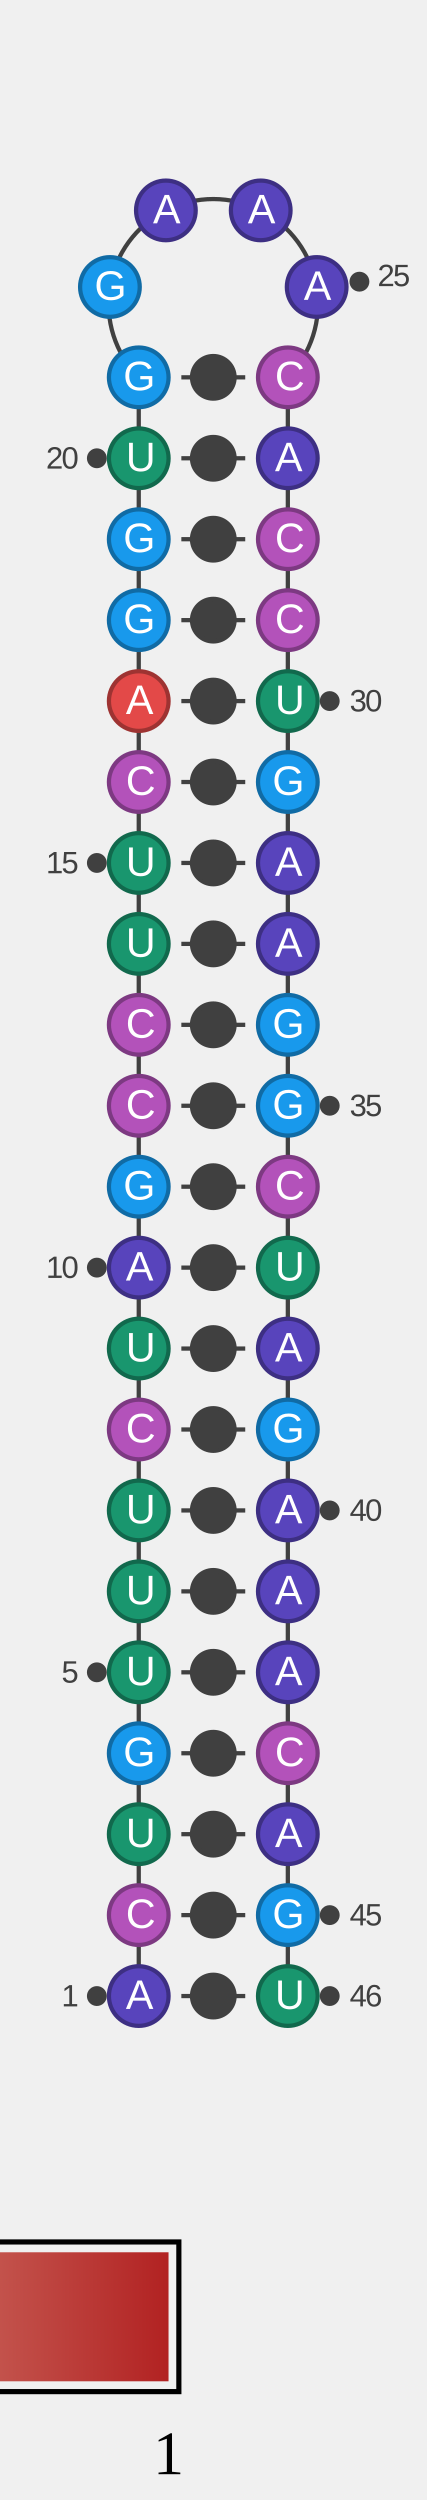
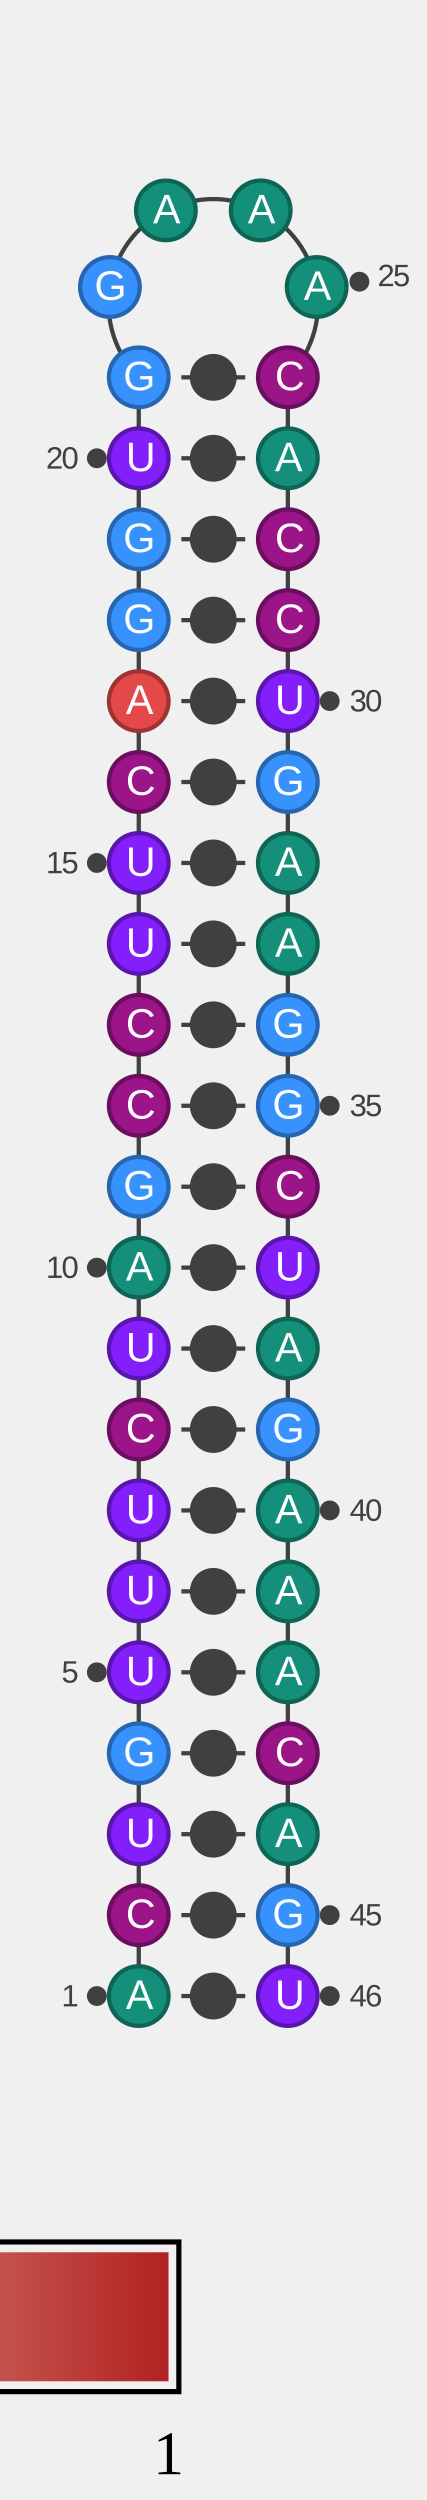
<svg xmlns="http://www.w3.org/2000/svg" width="82.656" height="484.409" viewBox="0 0 82.656 484.409">
  <path d="M 26.884 73.114 A 20.293 20.293 170.771 0 1 21.298 55.607" stroke="#404040" stroke-width="0.825" fill="none" />
  <path d="M 21.298 55.607 A 20.293 20.293 170.771 0 1 32.14 40.768" stroke="#404040" stroke-width="0.825" fill="none" />
  <path d="M 32.14 40.768 A 20.293 20.293 116.924 0 1 50.517 40.768" stroke="#404040" stroke-width="0.825" fill="none" />
  <path d="M 50.517 40.768 A 20.293 20.293 63.076 0 1 61.358 55.607" stroke="#404040" stroke-width="0.825" fill="none" />
  <path d="M 61.358 55.607 A 20.293 20.293 9.229 0 1 55.772 73.114" stroke="#404040" stroke-width="0.825" fill="none" />
  <g>
-     <circle cx="21.298" cy="55.607" r="5.778" stroke="#106ba5" stroke-width="0.825" fill="#1899ec" />
+     <circle cx="21.298" cy="55.607" r="5.778" stroke="#2666b1" stroke-width="0.825" fill="#3792fd" />
    <text x="18.298" y="58.107" style="fill:#ffffff;font-family:Arial;font-size:8;">G</text>
  </g>
  <g>
-     <circle cx="32.14" cy="40.768" r="5.778" stroke="#3d2f83" stroke-width="0.825" fill="#5844bc" />
+     <circle cx="32.14" cy="40.768" r="5.778" stroke="#0e6455" stroke-width="0.825" fill="#14907a" />
    <text x="29.64" y="43.268" style="fill:#ffffff;font-family:Arial;font-size:8;">A</text>
  </g>
  <g>
-     <circle cx="50.517" cy="40.768" r="5.778" stroke="#3d2f83" stroke-width="0.825" fill="#5844bc" />
+     <circle cx="50.517" cy="40.768" r="5.778" stroke="#0e6455" stroke-width="0.825" fill="#14907a" />
    <text x="48.017" y="43.268" style="fill:#ffffff;font-family:Arial;font-size:8;">A</text>
  </g>
  <g>
-     <circle cx="61.358" cy="55.607" r="5.778" stroke="#3d2f83" stroke-width="0.825" fill="#5844bc" />
+     <circle cx="61.358" cy="55.607" r="5.778" stroke="#0e6455" stroke-width="0.825" fill="#14907a" />
    <text x="58.858" y="58.107" style="fill:#ffffff;font-family:Arial;font-size:8;">A</text>
  </g>
  <g>
    <text x="73.152" y="55.447" style="fill:#404040;font-family:Arial;font-size:6;">2</text>
  </g>
  <g>
    <text x="76.152" y="55.447" style="fill:#404040;font-family:Arial;font-size:6;">5</text>
  </g>
  <g>
    <circle cx="69.644" cy="54.58" r="1.926" stroke-width="0.0" fill="#404040" />
  </g>
  <line x1="26.884" y1="380.985" x2="26.884" y2="376.858" stroke="#404040" stroke-width="0.825" />
  <line x1="26.884" y1="365.302" x2="26.884" y2="361.175" stroke="#404040" stroke-width="0.825" />
  <line x1="26.884" y1="349.62" x2="26.884" y2="345.493" stroke="#404040" stroke-width="0.825" />
  <line x1="26.884" y1="333.938" x2="26.884" y2="329.811" stroke="#404040" stroke-width="0.825" />
  <line x1="26.884" y1="318.255" x2="26.884" y2="314.128" stroke="#404040" stroke-width="0.825" />
  <line x1="26.884" y1="302.573" x2="26.884" y2="298.446" stroke="#404040" stroke-width="0.825" />
  <line x1="26.884" y1="286.89" x2="26.884" y2="282.763" stroke="#404040" stroke-width="0.825" />
  <line x1="26.884" y1="271.208" x2="26.884" y2="267.081" stroke="#404040" stroke-width="0.825" />
  <line x1="26.884" y1="255.526" x2="26.884" y2="251.399" stroke="#404040" stroke-width="0.825" />
  <line x1="26.884" y1="239.843" x2="26.884" y2="235.716" stroke="#404040" stroke-width="0.825" />
  <line x1="26.884" y1="224.161" x2="26.884" y2="220.034" stroke="#404040" stroke-width="0.825" />
  <line x1="26.884" y1="208.478" x2="26.884" y2="204.351" stroke="#404040" stroke-width="0.825" />
  <line x1="26.884" y1="192.796" x2="26.884" y2="188.669" stroke="#404040" stroke-width="0.825" />
  <line x1="26.884" y1="177.114" x2="26.884" y2="172.987" stroke="#404040" stroke-width="0.825" />
  <line x1="26.884" y1="161.431" x2="26.884" y2="157.304" stroke="#404040" stroke-width="0.825" />
  <line x1="26.884" y1="145.749" x2="26.884" y2="141.622" stroke="#404040" stroke-width="0.825" />
  <line x1="26.884" y1="130.066" x2="26.884" y2="125.939" stroke="#404040" stroke-width="0.825" />
  <line x1="26.884" y1="114.384" x2="26.884" y2="110.257" stroke="#404040" stroke-width="0.825" />
  <line x1="26.884" y1="98.701" x2="26.884" y2="94.575" stroke="#404040" stroke-width="0.825" />
  <line x1="26.884" y1="83.019" x2="26.884" y2="78.892" stroke="#404040" stroke-width="0.825" />
  <line x1="55.772" y1="78.892" x2="55.772" y2="83.019" stroke="#404040" stroke-width="0.825" />
  <line x1="55.772" y1="94.575" x2="55.772" y2="98.701" stroke="#404040" stroke-width="0.825" />
  <line x1="55.772" y1="110.257" x2="55.772" y2="114.384" stroke="#404040" stroke-width="0.825" />
  <line x1="55.772" y1="125.939" x2="55.772" y2="130.066" stroke="#404040" stroke-width="0.825" />
  <line x1="55.772" y1="141.622" x2="55.772" y2="145.749" stroke="#404040" stroke-width="0.825" />
  <line x1="55.772" y1="157.304" x2="55.772" y2="161.431" stroke="#404040" stroke-width="0.825" />
  <line x1="55.772" y1="172.987" x2="55.772" y2="177.114" stroke="#404040" stroke-width="0.825" />
  <line x1="55.772" y1="188.669" x2="55.772" y2="192.796" stroke="#404040" stroke-width="0.825" />
  <line x1="55.772" y1="204.351" x2="55.772" y2="208.478" stroke="#404040" stroke-width="0.825" />
  <line x1="55.772" y1="220.034" x2="55.772" y2="224.161" stroke="#404040" stroke-width="0.825" />
  <line x1="55.772" y1="235.716" x2="55.772" y2="239.843" stroke="#404040" stroke-width="0.825" />
  <line x1="55.772" y1="251.399" x2="55.772" y2="255.526" stroke="#404040" stroke-width="0.825" />
  <line x1="55.772" y1="267.081" x2="55.772" y2="271.208" stroke="#404040" stroke-width="0.825" />
  <line x1="55.772" y1="282.763" x2="55.772" y2="286.89" stroke="#404040" stroke-width="0.825" />
  <line x1="55.772" y1="298.446" x2="55.772" y2="302.573" stroke="#404040" stroke-width="0.825" />
  <line x1="55.772" y1="314.128" x2="55.772" y2="318.255" stroke="#404040" stroke-width="0.825" />
  <line x1="55.772" y1="329.811" x2="55.772" y2="333.938" stroke="#404040" stroke-width="0.825" />
  <line x1="55.772" y1="345.493" x2="55.772" y2="349.62" stroke="#404040" stroke-width="0.825" />
  <line x1="55.772" y1="361.175" x2="55.772" y2="365.302" stroke="#404040" stroke-width="0.825" />
  <line x1="55.772" y1="376.858" x2="55.772" y2="380.985" stroke="#404040" stroke-width="0.825" />
  <line x1="35.138" y1="386.762" x2="37.201" y2="386.762" stroke="#404040" stroke-width="0.825" />
  <circle cx="41.328" cy="386.762" r="4.127" stroke="#404040" stroke-width="0.825" fill="#404040" />
  <line x1="45.455" y1="386.762" x2="47.518" y2="386.762" stroke="#404040" stroke-width="0.825" />
  <g>
-     <circle cx="26.884" cy="386.762" r="5.778" stroke="#3d2f83" stroke-width="0.825" fill="#5844bc" />
+     <circle cx="26.884" cy="386.762" r="5.778" stroke="#0e6455" stroke-width="0.825" fill="#14907a" />
    <text x="24.384" y="389.262" style="fill:#ffffff;font-family:Arial;font-size:8;">A</text>
  </g>
  <g>
    <text x="11.916" y="388.762" style="fill:#404040;font-family:Arial;font-size:6;">1</text>
  </g>
  <g>
    <circle cx="18.767" cy="386.762" r="1.926" stroke-width="0.0" fill="#404040" />
  </g>
  <g>
-     <circle cx="55.772" cy="386.762" r="5.778" stroke="#11694d" stroke-width="0.825" fill="#19966e" />
+     <circle cx="55.772" cy="386.762" r="5.778" stroke="#5b15af" stroke-width="0.825" fill="#831ffb" />
    <text x="53.272" y="389.262" style="fill:#ffffff;font-family:Arial;font-size:8;">U</text>
  </g>
  <g>
    <text x="67.741" y="388.762" style="fill:#404040;font-family:Arial;font-size:6;">4</text>
  </g>
  <g>
    <text x="70.741" y="388.762" style="fill:#404040;font-family:Arial;font-size:6;">6</text>
  </g>
  <g>
    <circle cx="63.889" cy="386.762" r="1.926" stroke-width="0.0" fill="#404040" />
  </g>
  <line x1="35.138" y1="371.08" x2="37.201" y2="371.08" stroke="#404040" stroke-width="0.825" />
  <circle cx="41.328" cy="371.08" r="4.127" stroke="#404040" stroke-width="0.825" fill="#404040" />
  <line x1="45.455" y1="371.08" x2="47.518" y2="371.08" stroke="#404040" stroke-width="0.825" />
  <g>
-     <circle cx="26.884" cy="371.08" r="5.778" stroke="#7d3982" stroke-width="0.825" fill="#b352ba" />
+     <circle cx="26.884" cy="371.08" r="5.778" stroke="#6c0e5f" stroke-width="0.825" fill="#9b1589" />
    <text x="24.384" y="373.58" style="fill:#ffffff;font-family:Arial;font-size:8;">C</text>
  </g>
  <g>
-     <circle cx="55.772" cy="371.08" r="5.778" stroke="#106ba5" stroke-width="0.825" fill="#1899ec" />
+     <circle cx="55.772" cy="371.08" r="5.778" stroke="#2666b1" stroke-width="0.825" fill="#3792fd" />
    <text x="52.772" y="373.58" style="fill:#ffffff;font-family:Arial;font-size:8;">G</text>
  </g>
  <g>
    <text x="67.741" y="373.08" style="fill:#404040;font-family:Arial;font-size:6;">4</text>
  </g>
  <g>
    <text x="70.741" y="373.08" style="fill:#404040;font-family:Arial;font-size:6;">5</text>
  </g>
  <g>
    <circle cx="63.889" cy="371.08" r="1.926" stroke-width="0.0" fill="#404040" />
  </g>
  <line x1="35.138" y1="355.398" x2="37.201" y2="355.398" stroke="#404040" stroke-width="0.825" />
  <circle cx="41.328" cy="355.398" r="4.127" stroke="#404040" stroke-width="0.825" fill="#404040" />
  <line x1="45.455" y1="355.398" x2="47.518" y2="355.398" stroke="#404040" stroke-width="0.825" />
  <g>
-     <circle cx="26.884" cy="355.398" r="5.778" stroke="#11694d" stroke-width="0.825" fill="#19966e" />
+     <circle cx="26.884" cy="355.398" r="5.778" stroke="#5b15af" stroke-width="0.825" fill="#831ffb" />
    <text x="24.384" y="357.898" style="fill:#ffffff;font-family:Arial;font-size:8;">U</text>
  </g>
  <g>
-     <circle cx="55.772" cy="355.398" r="5.778" stroke="#3d2f83" stroke-width="0.825" fill="#5844bc" />
+     <circle cx="55.772" cy="355.398" r="5.778" stroke="#0e6455" stroke-width="0.825" fill="#14907a" />
    <text x="53.272" y="357.898" style="fill:#ffffff;font-family:Arial;font-size:8;">A</text>
  </g>
  <line x1="35.138" y1="339.715" x2="37.201" y2="339.715" stroke="#404040" stroke-width="0.825" />
  <circle cx="41.328" cy="339.715" r="4.127" stroke="#404040" stroke-width="0.825" fill="#404040" />
  <line x1="45.455" y1="339.715" x2="47.518" y2="339.715" stroke="#404040" stroke-width="0.825" />
  <g>
-     <circle cx="26.884" cy="339.715" r="5.778" stroke="#106ba5" stroke-width="0.825" fill="#1899ec" />
+     <circle cx="26.884" cy="339.715" r="5.778" stroke="#2666b1" stroke-width="0.825" fill="#3792fd" />
    <text x="23.884" y="342.215" style="fill:#ffffff;font-family:Arial;font-size:8;">G</text>
  </g>
  <g>
-     <circle cx="55.772" cy="339.715" r="5.778" stroke="#7d3982" stroke-width="0.825" fill="#b352ba" />
+     <circle cx="55.772" cy="339.715" r="5.778" stroke="#6c0e5f" stroke-width="0.825" fill="#9b1589" />
    <text x="53.272" y="342.215" style="fill:#ffffff;font-family:Arial;font-size:8;">C</text>
  </g>
  <line x1="35.138" y1="324.033" x2="37.201" y2="324.033" stroke="#404040" stroke-width="0.825" />
  <circle cx="41.328" cy="324.033" r="4.127" stroke="#404040" stroke-width="0.825" fill="#404040" />
  <line x1="45.455" y1="324.033" x2="47.518" y2="324.033" stroke="#404040" stroke-width="0.825" />
  <g>
-     <circle cx="26.884" cy="324.033" r="5.778" stroke="#11694d" stroke-width="0.825" fill="#19966e" />
+     <circle cx="26.884" cy="324.033" r="5.778" stroke="#5b15af" stroke-width="0.825" fill="#831ffb" />
    <text x="24.384" y="326.533" style="fill:#ffffff;font-family:Arial;font-size:8;">U</text>
  </g>
  <g>
    <text x="11.916" y="326.033" style="fill:#404040;font-family:Arial;font-size:6;">5</text>
  </g>
  <g>
    <circle cx="18.767" cy="324.033" r="1.926" stroke-width="0.0" fill="#404040" />
  </g>
  <g>
-     <circle cx="55.772" cy="324.033" r="5.778" stroke="#3d2f83" stroke-width="0.825" fill="#5844bc" />
+     <circle cx="55.772" cy="324.033" r="5.778" stroke="#0e6455" stroke-width="0.825" fill="#14907a" />
    <text x="53.272" y="326.533" style="fill:#ffffff;font-family:Arial;font-size:8;">A</text>
  </g>
  <line x1="35.138" y1="308.35" x2="37.201" y2="308.35" stroke="#404040" stroke-width="0.825" />
  <circle cx="41.328" cy="308.35" r="4.127" stroke="#404040" stroke-width="0.825" fill="#404040" />
  <line x1="45.455" y1="308.35" x2="47.518" y2="308.35" stroke="#404040" stroke-width="0.825" />
  <g>
-     <circle cx="26.884" cy="308.35" r="5.778" stroke="#11694d" stroke-width="0.825" fill="#19966e" />
+     <circle cx="26.884" cy="308.35" r="5.778" stroke="#5b15af" stroke-width="0.825" fill="#831ffb" />
    <text x="24.384" y="310.85" style="fill:#ffffff;font-family:Arial;font-size:8;">U</text>
  </g>
  <g>
-     <circle cx="55.772" cy="308.35" r="5.778" stroke="#3d2f83" stroke-width="0.825" fill="#5844bc" />
+     <circle cx="55.772" cy="308.35" r="5.778" stroke="#0e6455" stroke-width="0.825" fill="#14907a" />
    <text x="53.272" y="310.85" style="fill:#ffffff;font-family:Arial;font-size:8;">A</text>
  </g>
  <line x1="35.138" y1="292.668" x2="37.201" y2="292.668" stroke="#404040" stroke-width="0.825" />
  <circle cx="41.328" cy="292.668" r="4.127" stroke="#404040" stroke-width="0.825" fill="#404040" />
  <line x1="45.455" y1="292.668" x2="47.518" y2="292.668" stroke="#404040" stroke-width="0.825" />
  <g>
-     <circle cx="26.884" cy="292.668" r="5.778" stroke="#11694d" stroke-width="0.825" fill="#19966e" />
+     <circle cx="26.884" cy="292.668" r="5.778" stroke="#5b15af" stroke-width="0.825" fill="#831ffb" />
    <text x="24.384" y="295.168" style="fill:#ffffff;font-family:Arial;font-size:8;">U</text>
  </g>
  <g>
-     <circle cx="55.772" cy="292.668" r="5.778" stroke="#3d2f83" stroke-width="0.825" fill="#5844bc" />
+     <circle cx="55.772" cy="292.668" r="5.778" stroke="#0e6455" stroke-width="0.825" fill="#14907a" />
    <text x="53.272" y="295.168" style="fill:#ffffff;font-family:Arial;font-size:8;">A</text>
  </g>
  <g>
    <text x="67.741" y="294.668" style="fill:#404040;font-family:Arial;font-size:6;">4</text>
  </g>
  <g>
    <text x="70.741" y="294.668" style="fill:#404040;font-family:Arial;font-size:6;">0</text>
  </g>
  <g>
    <circle cx="63.889" cy="292.668" r="1.926" stroke-width="0.0" fill="#404040" />
  </g>
  <line x1="35.138" y1="276.986" x2="37.201" y2="276.986" stroke="#404040" stroke-width="0.825" />
  <circle cx="41.328" cy="276.986" r="4.127" stroke="#404040" stroke-width="0.825" fill="#404040" />
  <line x1="45.455" y1="276.986" x2="47.518" y2="276.986" stroke="#404040" stroke-width="0.825" />
  <g>
-     <circle cx="26.884" cy="276.986" r="5.778" stroke="#7d3982" stroke-width="0.825" fill="#b352ba" />
+     <circle cx="26.884" cy="276.986" r="5.778" stroke="#6c0e5f" stroke-width="0.825" fill="#9b1589" />
    <text x="24.384" y="279.486" style="fill:#ffffff;font-family:Arial;font-size:8;">C</text>
  </g>
  <g>
-     <circle cx="55.772" cy="276.986" r="5.778" stroke="#106ba5" stroke-width="0.825" fill="#1899ec" />
+     <circle cx="55.772" cy="276.986" r="5.778" stroke="#2666b1" stroke-width="0.825" fill="#3792fd" />
    <text x="52.772" y="279.486" style="fill:#ffffff;font-family:Arial;font-size:8;">G</text>
  </g>
  <line x1="35.138" y1="261.303" x2="37.201" y2="261.303" stroke="#404040" stroke-width="0.825" />
  <circle cx="41.328" cy="261.303" r="4.127" stroke="#404040" stroke-width="0.825" fill="#404040" />
  <line x1="45.455" y1="261.303" x2="47.518" y2="261.303" stroke="#404040" stroke-width="0.825" />
  <g>
-     <circle cx="26.884" cy="261.303" r="5.778" stroke="#11694d" stroke-width="0.825" fill="#19966e" />
+     <circle cx="26.884" cy="261.303" r="5.778" stroke="#5b15af" stroke-width="0.825" fill="#831ffb" />
    <text x="24.384" y="263.803" style="fill:#ffffff;font-family:Arial;font-size:8;">U</text>
  </g>
  <g>
-     <circle cx="55.772" cy="261.303" r="5.778" stroke="#3d2f83" stroke-width="0.825" fill="#5844bc" />
+     <circle cx="55.772" cy="261.303" r="5.778" stroke="#0e6455" stroke-width="0.825" fill="#14907a" />
    <text x="53.272" y="263.803" style="fill:#ffffff;font-family:Arial;font-size:8;">A</text>
  </g>
  <line x1="35.138" y1="245.621" x2="37.201" y2="245.621" stroke="#404040" stroke-width="0.825" />
  <circle cx="41.328" cy="245.621" r="4.127" stroke="#404040" stroke-width="0.825" fill="#404040" />
  <line x1="45.455" y1="245.621" x2="47.518" y2="245.621" stroke="#404040" stroke-width="0.825" />
  <g>
-     <circle cx="26.884" cy="245.621" r="5.778" stroke="#3d2f83" stroke-width="0.825" fill="#5844bc" />
+     <circle cx="26.884" cy="245.621" r="5.778" stroke="#0e6455" stroke-width="0.825" fill="#14907a" />
    <text x="24.384" y="248.121" style="fill:#ffffff;font-family:Arial;font-size:8;">A</text>
  </g>
  <g>
    <text x="11.916" y="247.621" style="fill:#404040;font-family:Arial;font-size:6;">0</text>
  </g>
  <g>
    <text x="8.916" y="247.621" style="fill:#404040;font-family:Arial;font-size:6;">1</text>
  </g>
  <g>
    <circle cx="18.767" cy="245.621" r="1.926" stroke-width="0.0" fill="#404040" />
  </g>
  <g>
-     <circle cx="55.772" cy="245.621" r="5.778" stroke="#11694d" stroke-width="0.825" fill="#19966e" />
+     <circle cx="55.772" cy="245.621" r="5.778" stroke="#5b15af" stroke-width="0.825" fill="#831ffb" />
    <text x="53.272" y="248.121" style="fill:#ffffff;font-family:Arial;font-size:8;">U</text>
  </g>
  <line x1="35.138" y1="229.938" x2="37.201" y2="229.938" stroke="#404040" stroke-width="0.825" />
  <circle cx="41.328" cy="229.938" r="4.127" stroke="#404040" stroke-width="0.825" fill="#404040" />
  <line x1="45.455" y1="229.938" x2="47.518" y2="229.938" stroke="#404040" stroke-width="0.825" />
  <g>
-     <circle cx="26.884" cy="229.938" r="5.778" stroke="#106ba5" stroke-width="0.825" fill="#1899ec" />
+     <circle cx="26.884" cy="229.938" r="5.778" stroke="#2666b1" stroke-width="0.825" fill="#3792fd" />
    <text x="23.884" y="232.438" style="fill:#ffffff;font-family:Arial;font-size:8;">G</text>
  </g>
  <g>
-     <circle cx="55.772" cy="229.938" r="5.778" stroke="#7d3982" stroke-width="0.825" fill="#b352ba" />
+     <circle cx="55.772" cy="229.938" r="5.778" stroke="#6c0e5f" stroke-width="0.825" fill="#9b1589" />
    <text x="53.272" y="232.438" style="fill:#ffffff;font-family:Arial;font-size:8;">C</text>
  </g>
  <line x1="35.138" y1="214.256" x2="37.201" y2="214.256" stroke="#404040" stroke-width="0.825" />
  <circle cx="41.328" cy="214.256" r="4.127" stroke="#404040" stroke-width="0.825" fill="#404040" />
  <line x1="45.455" y1="214.256" x2="47.518" y2="214.256" stroke="#404040" stroke-width="0.825" />
  <g>
-     <circle cx="26.884" cy="214.256" r="5.778" stroke="#7d3982" stroke-width="0.825" fill="#b352ba" />
+     <circle cx="26.884" cy="214.256" r="5.778" stroke="#6c0e5f" stroke-width="0.825" fill="#9b1589" />
    <text x="24.384" y="216.756" style="fill:#ffffff;font-family:Arial;font-size:8;">C</text>
  </g>
  <g>
-     <circle cx="55.772" cy="214.256" r="5.778" stroke="#106ba5" stroke-width="0.825" fill="#1899ec" />
+     <circle cx="55.772" cy="214.256" r="5.778" stroke="#2666b1" stroke-width="0.825" fill="#3792fd" />
    <text x="52.772" y="216.756" style="fill:#ffffff;font-family:Arial;font-size:8;">G</text>
  </g>
  <g>
    <text x="67.741" y="216.256" style="fill:#404040;font-family:Arial;font-size:6;">3</text>
  </g>
  <g>
    <text x="70.741" y="216.256" style="fill:#404040;font-family:Arial;font-size:6;">5</text>
  </g>
  <g>
    <circle cx="63.889" cy="214.256" r="1.926" stroke-width="0.0" fill="#404040" />
  </g>
  <line x1="35.138" y1="198.574" x2="37.201" y2="198.574" stroke="#404040" stroke-width="0.825" />
  <circle cx="41.328" cy="198.574" r="4.127" stroke="#404040" stroke-width="0.825" fill="#404040" />
  <line x1="45.455" y1="198.574" x2="47.518" y2="198.574" stroke="#404040" stroke-width="0.825" />
  <g>
-     <circle cx="26.884" cy="198.574" r="5.778" stroke="#7d3982" stroke-width="0.825" fill="#b352ba" />
+     <circle cx="26.884" cy="198.574" r="5.778" stroke="#6c0e5f" stroke-width="0.825" fill="#9b1589" />
    <text x="24.384" y="201.074" style="fill:#ffffff;font-family:Arial;font-size:8;">C</text>
  </g>
  <g>
-     <circle cx="55.772" cy="198.574" r="5.778" stroke="#106ba5" stroke-width="0.825" fill="#1899ec" />
+     <circle cx="55.772" cy="198.574" r="5.778" stroke="#2666b1" stroke-width="0.825" fill="#3792fd" />
    <text x="52.772" y="201.074" style="fill:#ffffff;font-family:Arial;font-size:8;">G</text>
  </g>
  <line x1="35.138" y1="182.891" x2="37.201" y2="182.891" stroke="#404040" stroke-width="0.825" />
  <circle cx="41.328" cy="182.891" r="4.127" stroke="#404040" stroke-width="0.825" fill="#404040" />
  <line x1="45.455" y1="182.891" x2="47.518" y2="182.891" stroke="#404040" stroke-width="0.825" />
  <g>
-     <circle cx="26.884" cy="182.891" r="5.778" stroke="#11694d" stroke-width="0.825" fill="#19966e" />
+     <circle cx="26.884" cy="182.891" r="5.778" stroke="#5b15af" stroke-width="0.825" fill="#831ffb" />
    <text x="24.384" y="185.391" style="fill:#ffffff;font-family:Arial;font-size:8;">U</text>
  </g>
  <g>
-     <circle cx="55.772" cy="182.891" r="5.778" stroke="#3d2f83" stroke-width="0.825" fill="#5844bc" />
+     <circle cx="55.772" cy="182.891" r="5.778" stroke="#0e6455" stroke-width="0.825" fill="#14907a" />
    <text x="53.272" y="185.391" style="fill:#ffffff;font-family:Arial;font-size:8;">A</text>
  </g>
  <line x1="35.138" y1="167.209" x2="37.201" y2="167.209" stroke="#404040" stroke-width="0.825" />
  <circle cx="41.328" cy="167.209" r="4.127" stroke="#404040" stroke-width="0.825" fill="#404040" />
  <line x1="45.455" y1="167.209" x2="47.518" y2="167.209" stroke="#404040" stroke-width="0.825" />
  <g>
-     <circle cx="26.884" cy="167.209" r="5.778" stroke="#11694d" stroke-width="0.825" fill="#19966e" />
+     <circle cx="26.884" cy="167.209" r="5.778" stroke="#5b15af" stroke-width="0.825" fill="#831ffb" />
    <text x="24.384" y="169.709" style="fill:#ffffff;font-family:Arial;font-size:8;">U</text>
  </g>
  <g>
    <text x="11.916" y="169.209" style="fill:#404040;font-family:Arial;font-size:6;">5</text>
  </g>
  <g>
    <text x="8.916" y="169.209" style="fill:#404040;font-family:Arial;font-size:6;">1</text>
  </g>
  <g>
    <circle cx="18.767" cy="167.209" r="1.926" stroke-width="0.0" fill="#404040" />
  </g>
  <g>
-     <circle cx="55.772" cy="167.209" r="5.778" stroke="#3d2f83" stroke-width="0.825" fill="#5844bc" />
+     <circle cx="55.772" cy="167.209" r="5.778" stroke="#0e6455" stroke-width="0.825" fill="#14907a" />
    <text x="53.272" y="169.709" style="fill:#ffffff;font-family:Arial;font-size:8;">A</text>
  </g>
  <line x1="35.138" y1="151.526" x2="37.201" y2="151.526" stroke="#404040" stroke-width="0.825" />
  <circle cx="41.328" cy="151.526" r="4.127" stroke="#404040" stroke-width="0.825" fill="#404040" />
  <line x1="45.455" y1="151.526" x2="47.518" y2="151.526" stroke="#404040" stroke-width="0.825" />
  <g>
-     <circle cx="26.884" cy="151.526" r="5.778" stroke="#7d3982" stroke-width="0.825" fill="#b352ba" />
+     <circle cx="26.884" cy="151.526" r="5.778" stroke="#6c0e5f" stroke-width="0.825" fill="#9b1589" />
    <text x="24.384" y="154.026" style="fill:#ffffff;font-family:Arial;font-size:8;">C</text>
  </g>
  <g>
-     <circle cx="55.772" cy="151.526" r="5.778" stroke="#106ba5" stroke-width="0.825" fill="#1899ec" />
+     <circle cx="55.772" cy="151.526" r="5.778" stroke="#2666b1" stroke-width="0.825" fill="#3792fd" />
    <text x="52.772" y="154.026" style="fill:#ffffff;font-family:Arial;font-size:8;">G</text>
  </g>
  <line x1="35.138" y1="135.844" x2="37.201" y2="135.844" stroke="#404040" stroke-width="0.825" />
  <circle cx="41.328" cy="135.844" r="4.127" stroke="#404040" stroke-width="0.825" fill="#404040" />
  <line x1="45.455" y1="135.844" x2="47.518" y2="135.844" stroke="#404040" stroke-width="0.825" />
  <g>
    <circle cx="26.884" cy="135.844" r="5.778" stroke="#9e3332" stroke-width="0.825" fill="#e34948" />
    <text x="24.384" y="138.344" style="fill:#ffffff;font-family:Arial;font-size:8;">A</text>
  </g>
  <g>
-     <circle cx="55.772" cy="135.844" r="5.778" stroke="#11694d" stroke-width="0.825" fill="#19966e" />
+     <circle cx="55.772" cy="135.844" r="5.778" stroke="#5b15af" stroke-width="0.825" fill="#831ffb" />
    <text x="53.272" y="138.344" style="fill:#ffffff;font-family:Arial;font-size:8;">U</text>
  </g>
  <g>
    <text x="67.741" y="137.844" style="fill:#404040;font-family:Arial;font-size:6;">3</text>
  </g>
  <g>
    <text x="70.741" y="137.844" style="fill:#404040;font-family:Arial;font-size:6;">0</text>
  </g>
  <g>
    <circle cx="63.889" cy="135.844" r="1.926" stroke-width="0.0" fill="#404040" />
  </g>
  <line x1="35.138" y1="120.162" x2="37.201" y2="120.162" stroke="#404040" stroke-width="0.825" />
  <circle cx="41.328" cy="120.162" r="4.127" stroke="#404040" stroke-width="0.825" fill="#404040" />
  <line x1="45.455" y1="120.162" x2="47.518" y2="120.162" stroke="#404040" stroke-width="0.825" />
  <g>
-     <circle cx="26.884" cy="120.162" r="5.778" stroke="#106ba5" stroke-width="0.825" fill="#1899ec" />
+     <circle cx="26.884" cy="120.162" r="5.778" stroke="#2666b1" stroke-width="0.825" fill="#3792fd" />
    <text x="23.884" y="122.662" style="fill:#ffffff;font-family:Arial;font-size:8;">G</text>
  </g>
  <g>
-     <circle cx="55.772" cy="120.162" r="5.778" stroke="#7d3982" stroke-width="0.825" fill="#b352ba" />
+     <circle cx="55.772" cy="120.162" r="5.778" stroke="#6c0e5f" stroke-width="0.825" fill="#9b1589" />
    <text x="53.272" y="122.662" style="fill:#ffffff;font-family:Arial;font-size:8;">C</text>
  </g>
  <line x1="35.138" y1="104.479" x2="37.201" y2="104.479" stroke="#404040" stroke-width="0.825" />
  <circle cx="41.328" cy="104.479" r="4.127" stroke="#404040" stroke-width="0.825" fill="#404040" />
  <line x1="45.455" y1="104.479" x2="47.518" y2="104.479" stroke="#404040" stroke-width="0.825" />
  <g>
-     <circle cx="26.884" cy="104.479" r="5.778" stroke="#106ba5" stroke-width="0.825" fill="#1899ec" />
+     <circle cx="26.884" cy="104.479" r="5.778" stroke="#2666b1" stroke-width="0.825" fill="#3792fd" />
    <text x="23.884" y="106.979" style="fill:#ffffff;font-family:Arial;font-size:8;">G</text>
  </g>
  <g>
-     <circle cx="55.772" cy="104.479" r="5.778" stroke="#7d3982" stroke-width="0.825" fill="#b352ba" />
+     <circle cx="55.772" cy="104.479" r="5.778" stroke="#6c0e5f" stroke-width="0.825" fill="#9b1589" />
    <text x="53.272" y="106.979" style="fill:#ffffff;font-family:Arial;font-size:8;">C</text>
  </g>
  <line x1="35.138" y1="88.797" x2="37.201" y2="88.797" stroke="#404040" stroke-width="0.825" />
  <circle cx="41.328" cy="88.797" r="4.127" stroke="#404040" stroke-width="0.825" fill="#404040" />
  <line x1="45.455" y1="88.797" x2="47.518" y2="88.797" stroke="#404040" stroke-width="0.825" />
  <g>
-     <circle cx="26.884" cy="88.797" r="5.778" stroke="#11694d" stroke-width="0.825" fill="#19966e" />
+     <circle cx="26.884" cy="88.797" r="5.778" stroke="#5b15af" stroke-width="0.825" fill="#831ffb" />
    <text x="24.384" y="91.297" style="fill:#ffffff;font-family:Arial;font-size:8;">U</text>
  </g>
  <g>
    <text x="11.916" y="90.797" style="fill:#404040;font-family:Arial;font-size:6;">0</text>
  </g>
  <g>
    <text x="8.916" y="90.797" style="fill:#404040;font-family:Arial;font-size:6;">2</text>
  </g>
  <g>
    <circle cx="18.767" cy="88.797" r="1.926" stroke-width="0.0" fill="#404040" />
  </g>
  <g>
-     <circle cx="55.772" cy="88.797" r="5.778" stroke="#3d2f83" stroke-width="0.825" fill="#5844bc" />
+     <circle cx="55.772" cy="88.797" r="5.778" stroke="#0e6455" stroke-width="0.825" fill="#14907a" />
    <text x="53.272" y="91.297" style="fill:#ffffff;font-family:Arial;font-size:8;">A</text>
  </g>
  <line x1="35.138" y1="73.114" x2="37.201" y2="73.114" stroke="#404040" stroke-width="0.825" />
  <circle cx="41.328" cy="73.114" r="4.127" stroke="#404040" stroke-width="0.825" fill="#404040" />
  <line x1="45.455" y1="73.114" x2="47.518" y2="73.114" stroke="#404040" stroke-width="0.825" />
  <g>
-     <circle cx="26.884" cy="73.114" r="5.778" stroke="#106ba5" stroke-width="0.825" fill="#1899ec" />
+     <circle cx="26.884" cy="73.114" r="5.778" stroke="#2666b1" stroke-width="0.825" fill="#3792fd" />
    <text x="23.884" y="75.614" style="fill:#ffffff;font-family:Arial;font-size:8;">G</text>
  </g>
  <g>
-     <circle cx="55.772" cy="73.114" r="5.778" stroke="#7d3982" stroke-width="0.825" fill="#b352ba" />
+     <circle cx="55.772" cy="73.114" r="5.778" stroke="#6c0e5f" stroke-width="0.825" fill="#9b1589" />
    <text x="53.272" y="75.614" style="fill:#ffffff;font-family:Arial;font-size:8;">C</text>
  </g>
  <defs>
    <linearGradient id="reactivities_scale" x1="0%" x2="100%" y1="0%" y2="0%">
      <stop offset="0%" stop-color="lightyellow" />
      <stop offset="100%" stop-color="firebrick" />
    </linearGradient>
  </defs>
  <rect fill="url(#reactivities_scale)" x="-117.344" y="436.409" width="150" height="25" />
  <rect fill="none" x="-119.344" y="434.409" width="154" height="29" stroke="black" stroke-width="1" />
  <text text-anchor="middle" x="-117.344" y="479.409">0</text>
  <text text-anchor="middle" x="32.656" y="479.409">1</text>
  <text text-anchor="start" x="-119.344" y="429.409">Reactivity</text>
</svg>
